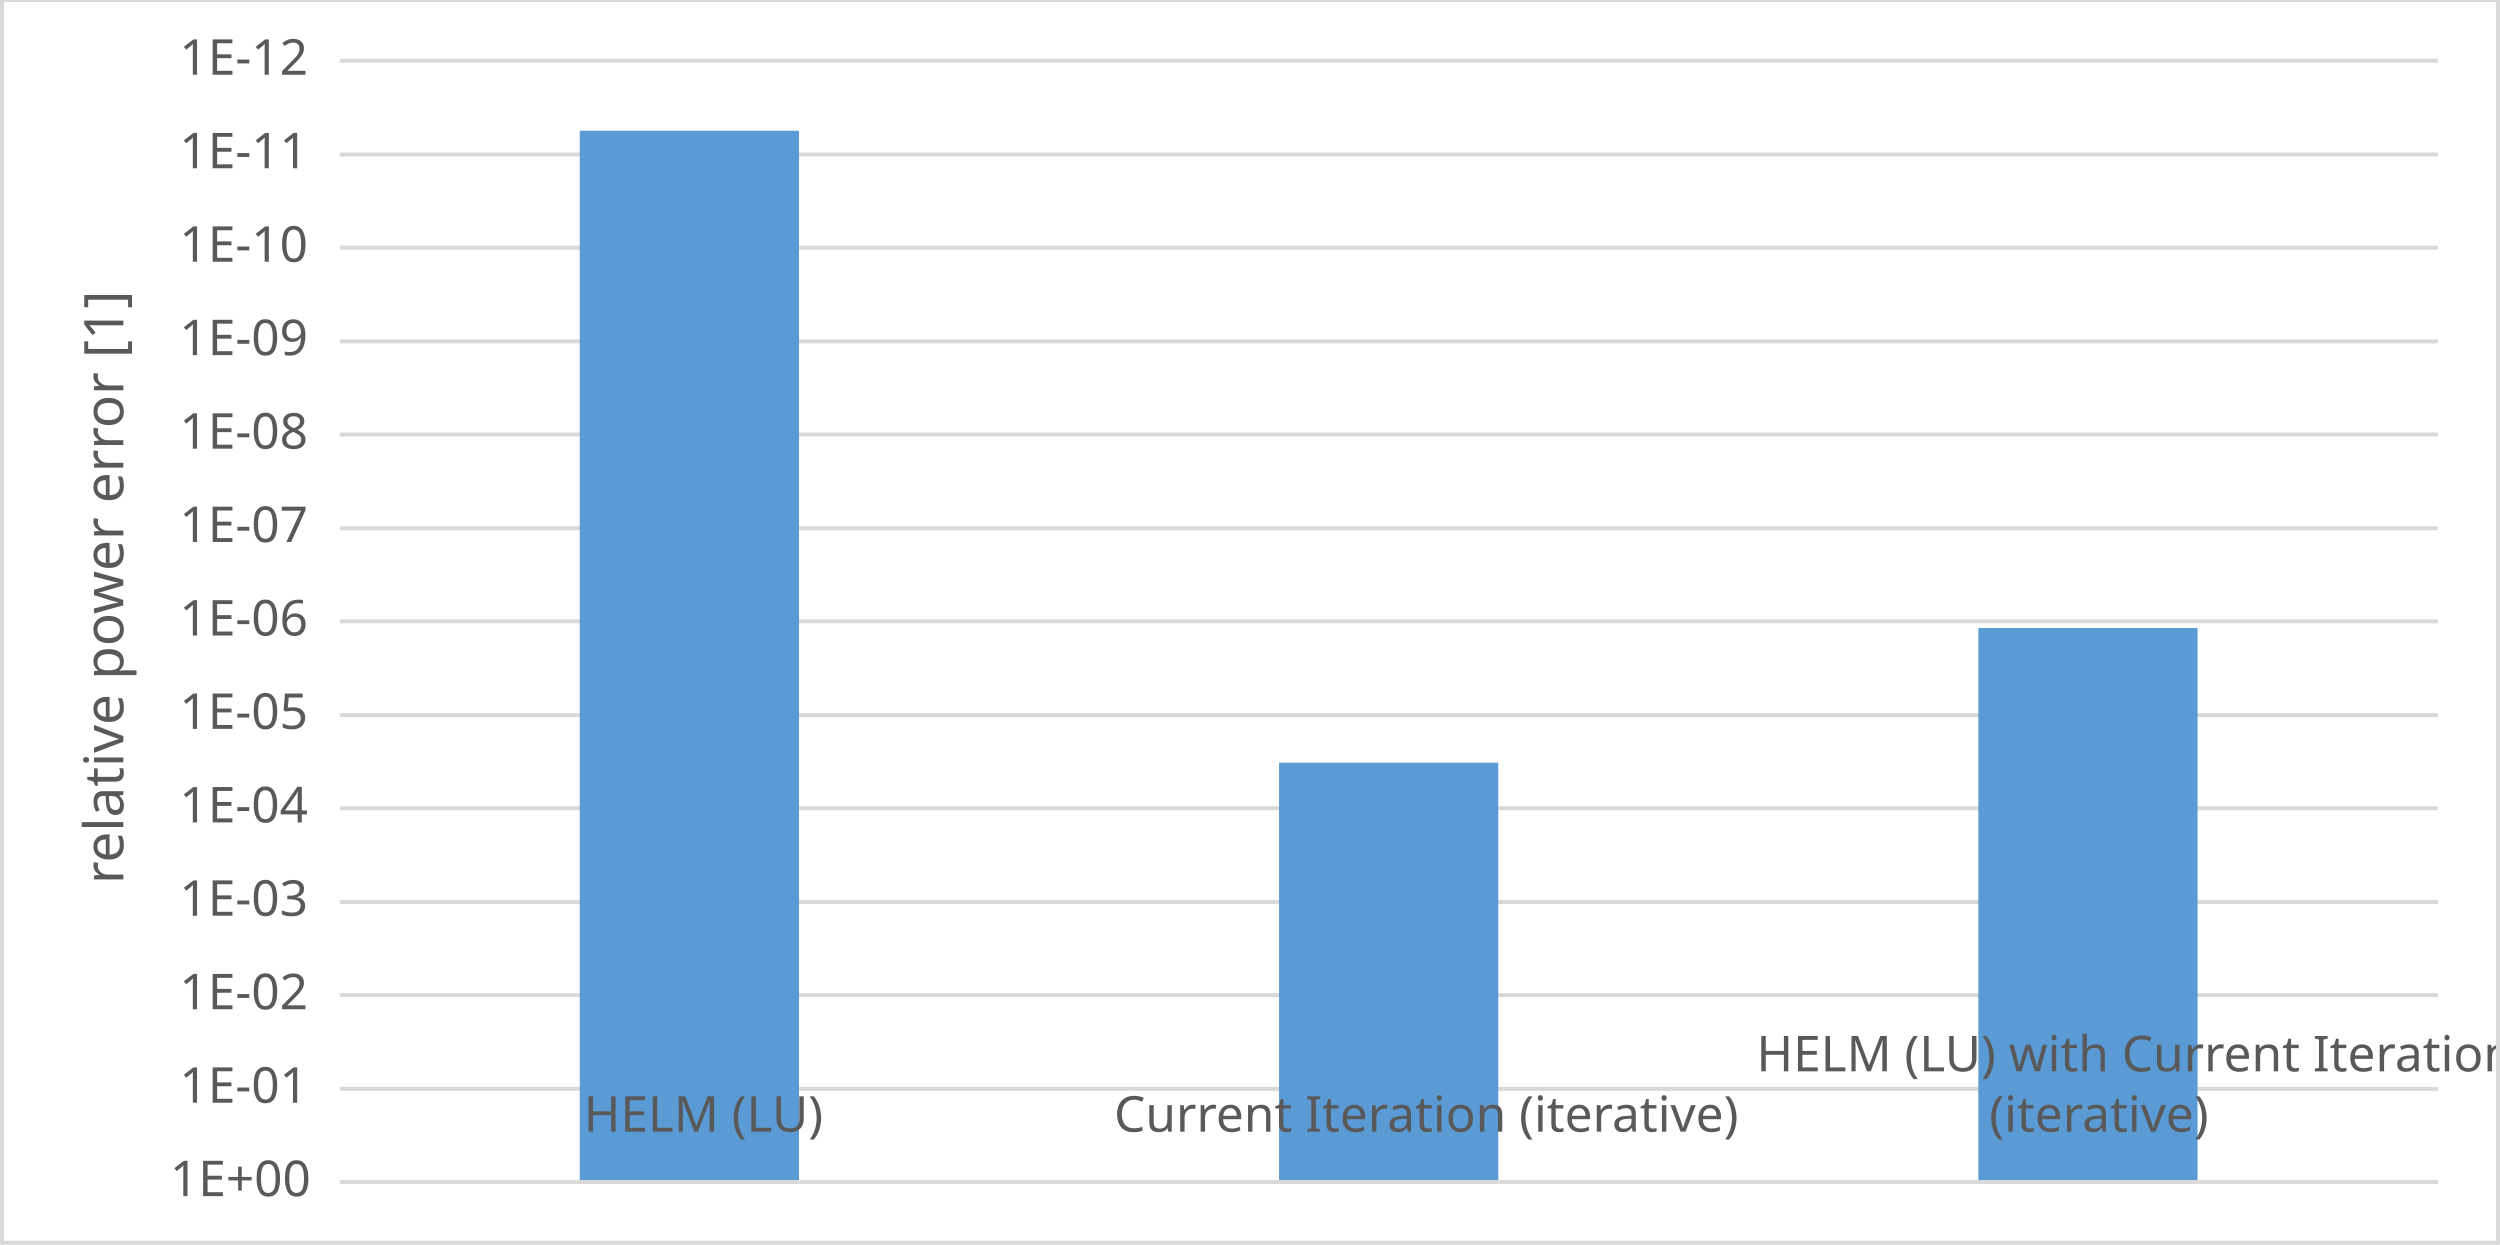
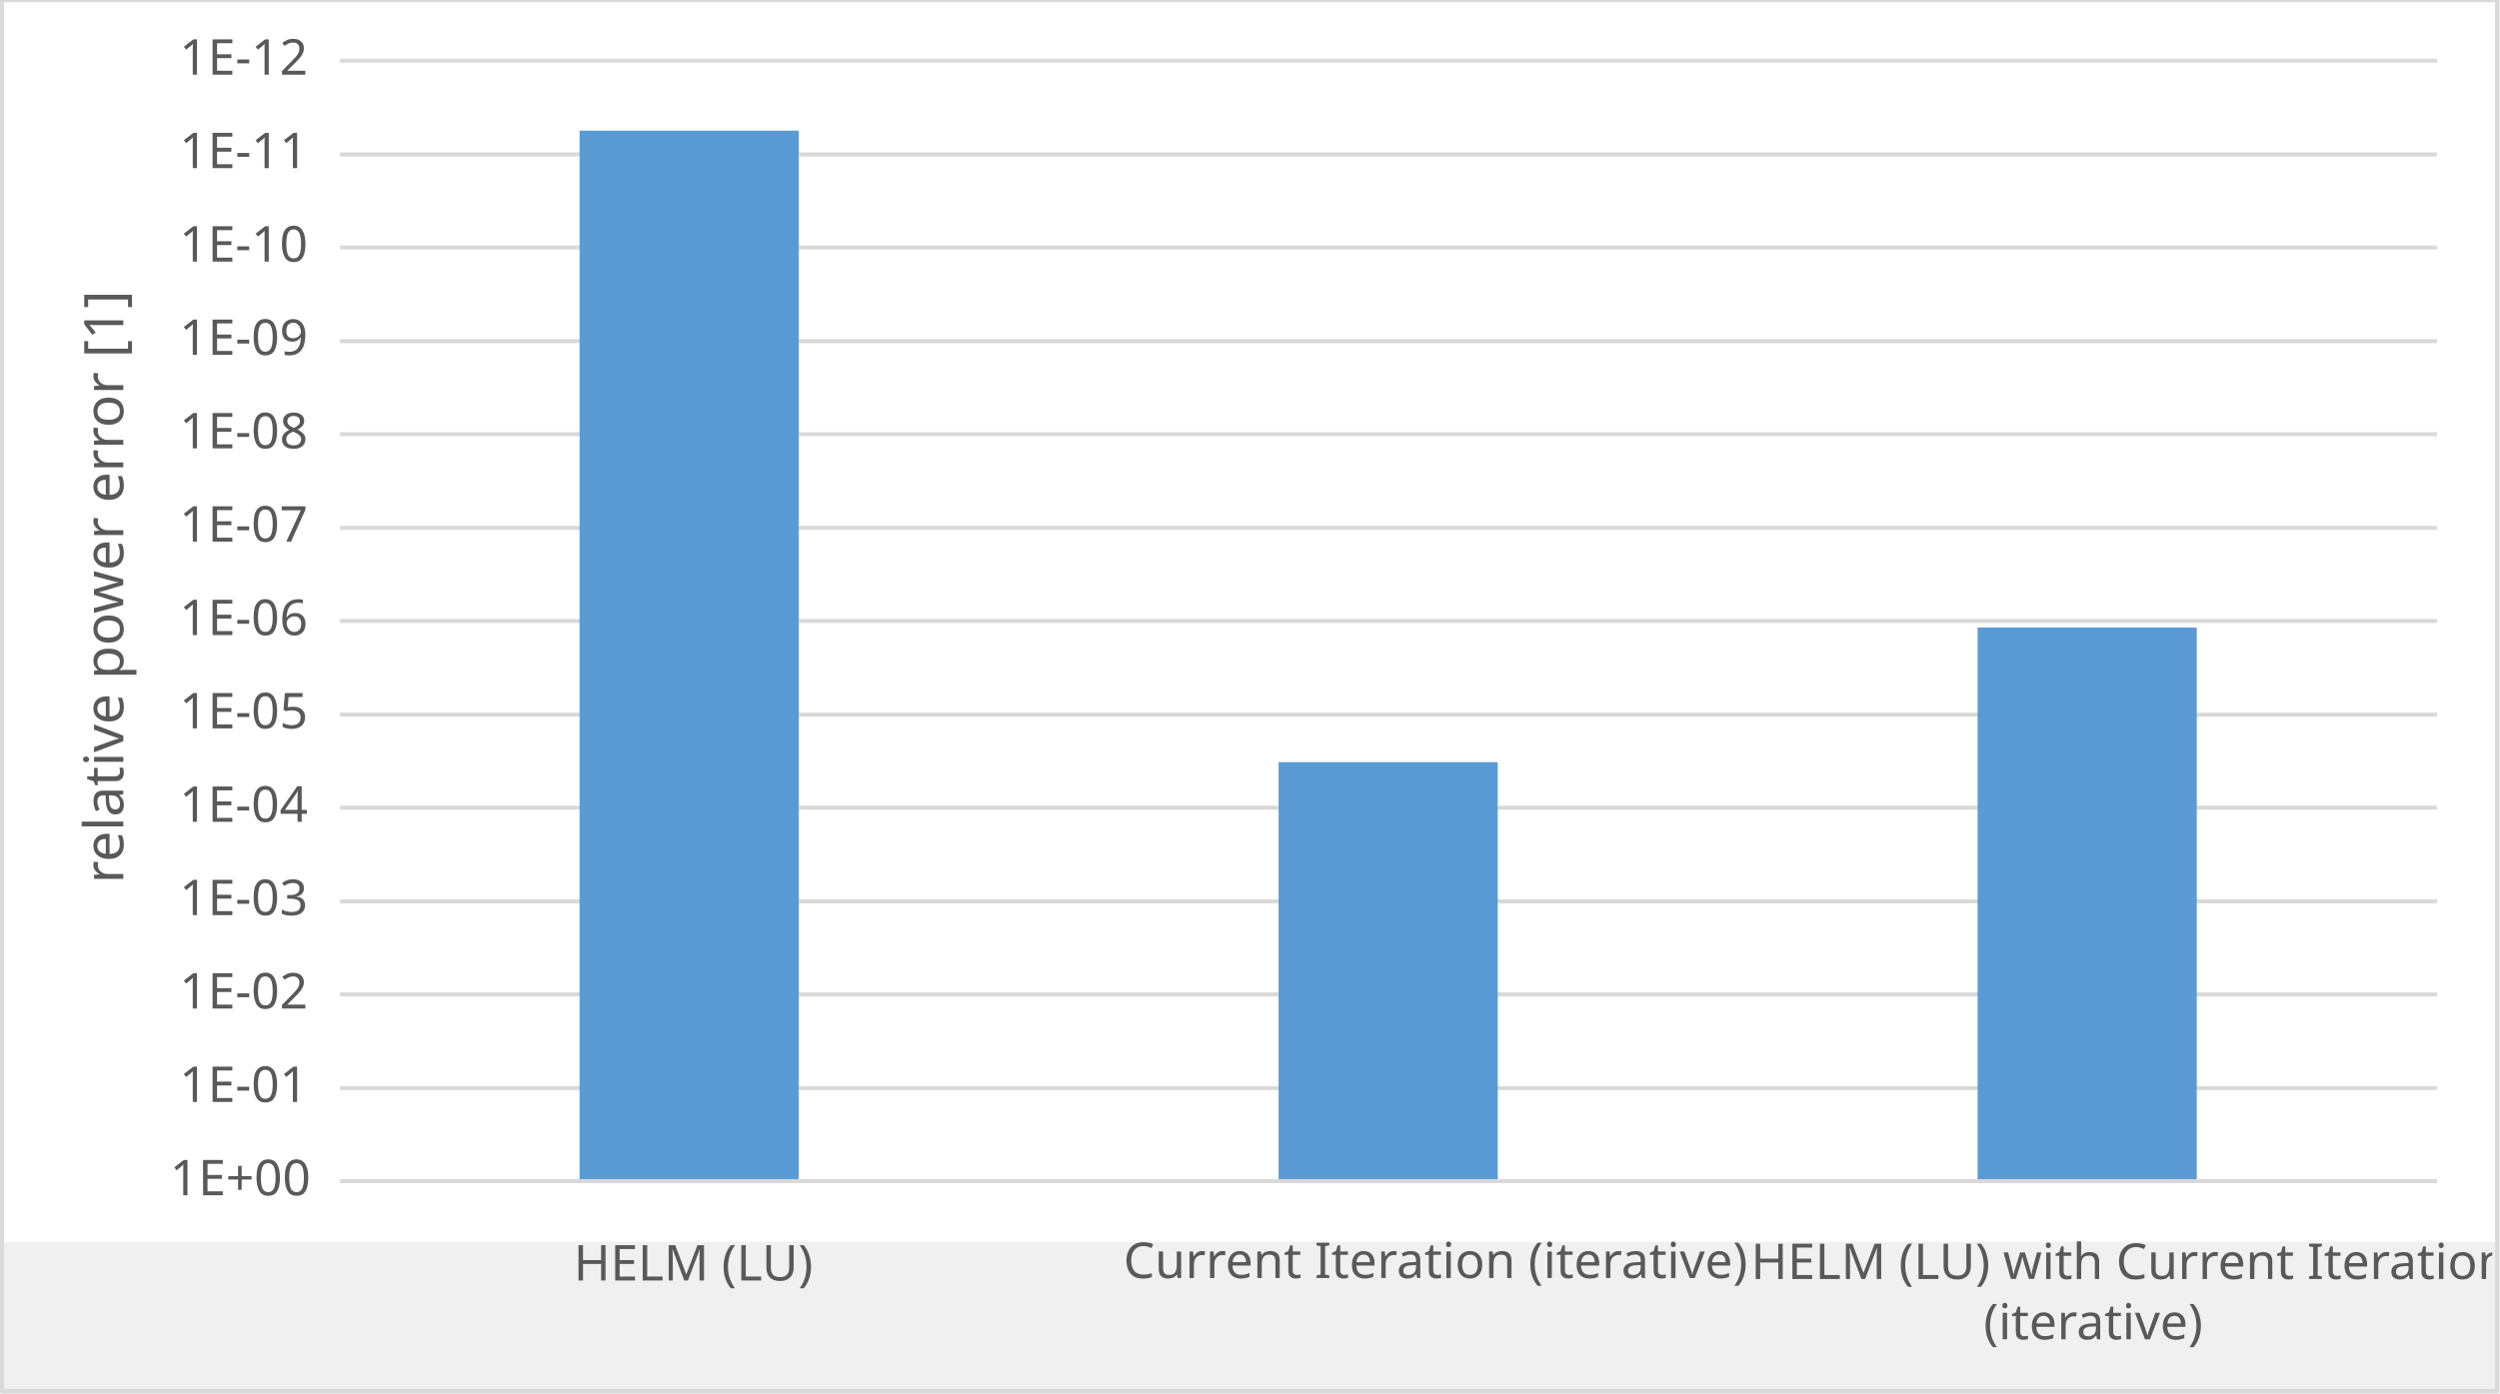
- <svg xmlns="http://www.w3.org/2000/svg" id="svg2" version="1.1" width="567.9" height="282.75" xml:space="preserve">
+ <svg xmlns="http://www.w3.org/2000/svg" id="svg2" version="1.1" width="567.892" height="316.773" xml:space="preserve">
  <defs id="defs6">
    <clipPath clipPathUnits="userSpaceOnUse" id="clipPath24">
      <path d="m 70.8,545.4 453.6,0 0,225.72 -453.6,0 0,-225.72 z" clip-rule="evenodd" id="path26" />
    </clipPath>
    <clipPath clipPathUnits="userSpaceOnUse" id="clipPath36">
      <path d="m 70.8,545.4 453.6,0 0,225.72 -453.6,0 0,-225.72 z" clip-rule="evenodd" id="path38" />
    </clipPath>
    <clipPath clipPathUnits="userSpaceOnUse" id="clipPath48">
      <path d="m 70.8,545.4 453.6,0 0,225.72 -453.6,0 0,-225.72 z" clip-rule="evenodd" id="path50" />
    </clipPath>
    <clipPath clipPathUnits="userSpaceOnUse" id="clipPath60">
      <path d="m 70.8,545.4 453.6,0 0,225.72 -453.6,0 0,-225.72 z" clip-rule="evenodd" id="path62" />
    </clipPath>
    <clipPath clipPathUnits="userSpaceOnUse" id="clipPath72">
      <path d="m 70.8,545.4 453.6,0 0,225.72 -453.6,0 0,-225.72 z" clip-rule="evenodd" id="path74" />
    </clipPath>
    <clipPath clipPathUnits="userSpaceOnUse" id="clipPath84">
      <path d="m 70.8,545.4 453.6,0 0,225.72 -453.6,0 0,-225.72 z" clip-rule="evenodd" id="path86" />
    </clipPath>
    <clipPath clipPathUnits="userSpaceOnUse" id="clipPath96">
      <path d="m 70.8,545.4 453.6,0 0,225.72 -453.6,0 0,-225.72 z" clip-rule="evenodd" id="path98" />
    </clipPath>
    <clipPath clipPathUnits="userSpaceOnUse" id="clipPath108">
      <path d="m 70.8,545.4 453.6,0 0,225.72 -453.6,0 0,-225.72 z" clip-rule="evenodd" id="path110" />
    </clipPath>
    <clipPath clipPathUnits="userSpaceOnUse" id="clipPath120">
      <path d="m 70.8,545.4 453.6,0 0,225.72 -453.6,0 0,-225.72 z" clip-rule="evenodd" id="path122" />
    </clipPath>
    <clipPath clipPathUnits="userSpaceOnUse" id="clipPath132">
      <path d="m 70.8,545.4 453.6,0 0,225.72 -453.6,0 0,-225.72 z" clip-rule="evenodd" id="path134" />
    </clipPath>
    <clipPath clipPathUnits="userSpaceOnUse" id="clipPath144">
      <path d="m 70.8,545.4 453.6,0 0,225.72 -453.6,0 0,-225.72 z" clip-rule="evenodd" id="path146" />
    </clipPath>
    <clipPath clipPathUnits="userSpaceOnUse" id="clipPath156">
      <path d="m 70.8,545.4 453.6,0 0,225.72 -453.6,0 0,-225.72 z" clip-rule="evenodd" id="path158" />
    </clipPath>
    <clipPath clipPathUnits="userSpaceOnUse" id="clipPath168">
      <path d="m 70.8,545.4 453.6,0 0,225.72 -453.6,0 0,-225.72 z" clip-rule="evenodd" id="path170" />
    </clipPath>
    <clipPath clipPathUnits="userSpaceOnUse" id="clipPath180">
      <path d="m 70.8,545.4 453.6,0 0,225.72 -453.6,0 0,-225.72 z" clip-rule="evenodd" id="path182" />
    </clipPath>
    <clipPath clipPathUnits="userSpaceOnUse" id="clipPath192">
      <path d="m 70.8,545.4 453.6,0 0,225.72 -453.6,0 0,-225.72 z" clip-rule="evenodd" id="path194" />
    </clipPath>
    <clipPath clipPathUnits="userSpaceOnUse" id="clipPath204">
      <path d="m 70.8,545.4 453.6,0 0,225.72 -453.6,0 0,-225.72 z" clip-rule="evenodd" id="path206" />
    </clipPath>
    <clipPath clipPathUnits="userSpaceOnUse" id="clipPath216">
      <path d="m 70.8,545.4 453.6,0 0,225.72 -453.6,0 0,-225.72 z" clip-rule="evenodd" id="path218" />
    </clipPath>
    <clipPath clipPathUnits="userSpaceOnUse" id="clipPath228">
      <path d="m 70.8,545.4 453.6,0 0,225.72 -453.6,0 0,-225.72 z" clip-rule="evenodd" id="path230" />
    </clipPath>
    <clipPath clipPathUnits="userSpaceOnUse" id="clipPath240">
      <path d="m 9.2e-7,535.56 595.32,0 0,235.56 -595.32,0 0,-235.56 z" clip-rule="evenodd" id="path242" />
    </clipPath>
  </defs>
-   <g id="g10" transform="matrix(1.25,0,0,-1.25,-88.05,963.9)">
+   <g id="g10" transform="matrix(1.25,0,0,-1.25,-88.04631,963.9)">
    <path d="m 70.8,545.28 453.6,0 0,225.84 -453.6,0 0,-225.84 z" style="fill:#ffffff;fill-opacity:1;fill-rule:evenodd;stroke:none" id="path12" />
    <path d="m 132.24,760.08 381.24,0 m -381.24,-17.04 381.24,0 m -381.24,-16.92 381.24,0 m -381.24,-17.04 381.24,0 m -381.24,-16.92 381.24,0 m -381.24,-17.04 381.24,0 m -381.24,-16.92 381.24,0 m -381.24,-17.04 381.24,0 m -381.24,-16.92 381.24,0 m -381.24,-17.04 381.24,0 m -381.24,-16.92 381.24,0 m -381.24,-17.04 381.24,0" style="fill:none;stroke:#d9d9d9;stroke-width:0.72;stroke-linecap:butt;stroke-linejoin:round;stroke-miterlimit:10;stroke-opacity:1;stroke-dasharray:none" id="path14" />
    <path d="m 175.8,747.36 39.84,0 0,-191.04 -39.84,0 0,191.04 z m 127.08,-114.84 39.84,0 0,-76.2 -39.84,0 0,76.2 z m 127.08,24.48 39.84,0 0,-100.68 -39.84,0 0,100.68 z" style="fill:#5b9bd5;fill-opacity:1;fill-rule:nonzero;stroke:none" id="path16" />
    <path d="m 132.24,556.32 381.24,0" style="fill:none;stroke:#d9d9d9;stroke-width:0.72;stroke-linecap:butt;stroke-linejoin:round;stroke-miterlimit:10;stroke-opacity:1;stroke-dasharray:none" id="path18" />
    <g id="g20">
      <g id="g22" clip-path="url(#clipPath24)">
        <text transform="matrix(1,0,0,-1,103.06,757.54)" id="text28">
          <tspan style="font-size:9px;font-variant:normal;font-weight:normal;writing-mode:lr-tb;fill:#595959;fill-opacity:1;fill-rule:nonzero;stroke:none;font-family:Calibri;-inkscape-font-specification:Calibri" x="0 4.563 8.991 11.745 16.308" y="0" id="tspan30">1E-12</tspan>
        </text>
      </g>
    </g>
    <g id="g32">
      <g id="g34" clip-path="url(#clipPath36)">
        <text transform="matrix(1,0,0,-1,103.06,740.54)" id="text40">
          <tspan style="font-size:9px;font-variant:normal;font-weight:normal;writing-mode:lr-tb;fill:#595959;fill-opacity:1;fill-rule:nonzero;stroke:none;font-family:Calibri;-inkscape-font-specification:Calibri" x="0 4.563 8.991 11.745 16.308" y="0" id="tspan42">1E-11</tspan>
        </text>
      </g>
    </g>
    <g id="g44">
      <g id="g46" clip-path="url(#clipPath48)">
        <text transform="matrix(1,0,0,-1,103.06,723.55)" id="text52">
          <tspan style="font-size:9px;font-variant:normal;font-weight:normal;writing-mode:lr-tb;fill:#595959;fill-opacity:1;fill-rule:nonzero;stroke:none;font-family:Calibri;-inkscape-font-specification:Calibri" x="0 4.563 8.991 11.745 16.308" y="0" id="tspan54">1E-10</tspan>
        </text>
      </g>
    </g>
    <g id="g56">
      <g id="g58" clip-path="url(#clipPath60)">
        <text transform="matrix(1,0,0,-1,103.06,706.58)" id="text64">
          <tspan style="font-size:9px;font-variant:normal;font-weight:normal;writing-mode:lr-tb;fill:#595959;fill-opacity:1;fill-rule:nonzero;stroke:none;font-family:Calibri;-inkscape-font-specification:Calibri" x="0 4.563 8.991 11.745 16.308" y="0" id="tspan66">1E-09</tspan>
        </text>
      </g>
    </g>
    <g id="g68">
      <g id="g70" clip-path="url(#clipPath72)">
        <text transform="matrix(1,0,0,-1,103.06,689.59)" id="text76">
          <tspan style="font-size:9px;font-variant:normal;font-weight:normal;writing-mode:lr-tb;fill:#595959;fill-opacity:1;fill-rule:nonzero;stroke:none;font-family:Calibri;-inkscape-font-specification:Calibri" x="0 4.563 8.991 11.745 16.308" y="0" id="tspan78">1E-08</tspan>
        </text>
      </g>
    </g>
    <g id="g80">
      <g id="g82" clip-path="url(#clipPath84)">
        <text transform="matrix(1,0,0,-1,103.06,672.62)" id="text88">
          <tspan style="font-size:9px;font-variant:normal;font-weight:normal;writing-mode:lr-tb;fill:#595959;fill-opacity:1;fill-rule:nonzero;stroke:none;font-family:Calibri;-inkscape-font-specification:Calibri" x="0 4.563 8.991 11.745 16.308" y="0" id="tspan90">1E-07</tspan>
        </text>
      </g>
    </g>
    <g id="g92">
      <g id="g94" clip-path="url(#clipPath96)">
        <text transform="matrix(1,0,0,-1,103.06,655.63)" id="text100">
          <tspan style="font-size:9px;font-variant:normal;font-weight:normal;writing-mode:lr-tb;fill:#595959;fill-opacity:1;fill-rule:nonzero;stroke:none;font-family:Calibri;-inkscape-font-specification:Calibri" x="0 4.563 8.991 11.745 16.308" y="0" id="tspan102">1E-06</tspan>
        </text>
      </g>
    </g>
    <g id="g104">
      <g id="g106" clip-path="url(#clipPath108)">
        <text transform="matrix(1,0,0,-1,103.06,638.66)" id="text112">
          <tspan style="font-size:9px;font-variant:normal;font-weight:normal;writing-mode:lr-tb;fill:#595959;fill-opacity:1;fill-rule:nonzero;stroke:none;font-family:Calibri;-inkscape-font-specification:Calibri" x="0 4.563 8.991 11.745 16.308" y="0" id="tspan114">1E-05</tspan>
        </text>
      </g>
    </g>
    <g id="g116">
      <g id="g118" clip-path="url(#clipPath120)">
        <text transform="matrix(1,0,0,-1,103.06,621.67)" id="text124">
          <tspan style="font-size:9px;font-variant:normal;font-weight:normal;writing-mode:lr-tb;fill:#595959;fill-opacity:1;fill-rule:nonzero;stroke:none;font-family:Calibri;-inkscape-font-specification:Calibri" x="0 4.563 8.991 11.745 16.308" y="0" id="tspan126">1E-04</tspan>
        </text>
      </g>
    </g>
    <g id="g128">
      <g id="g130" clip-path="url(#clipPath132)">
        <text transform="matrix(1,0,0,-1,103.06,604.7)" id="text136">
          <tspan style="font-size:9px;font-variant:normal;font-weight:normal;writing-mode:lr-tb;fill:#595959;fill-opacity:1;fill-rule:nonzero;stroke:none;font-family:Calibri;-inkscape-font-specification:Calibri" x="0 4.563 8.991 11.745 16.308" y="0" id="tspan138">1E-03</tspan>
        </text>
      </g>
    </g>
    <g id="g140">
      <g id="g142" clip-path="url(#clipPath144)">
        <text transform="matrix(1,0,0,-1,103.06,587.71)" id="text148">
          <tspan style="font-size:9px;font-variant:normal;font-weight:normal;writing-mode:lr-tb;fill:#595959;fill-opacity:1;fill-rule:nonzero;stroke:none;font-family:Calibri;-inkscape-font-specification:Calibri" x="0 4.563 8.991 11.745 16.308" y="0" id="tspan150">1E-02</tspan>
        </text>
      </g>
    </g>
    <g id="g152">
      <g id="g154" clip-path="url(#clipPath156)">
        <text transform="matrix(1,0,0,-1,103.06,570.72)" id="text160">
          <tspan style="font-size:9px;font-variant:normal;font-weight:normal;writing-mode:lr-tb;fill:#595959;fill-opacity:1;fill-rule:nonzero;stroke:none;font-family:Calibri;-inkscape-font-specification:Calibri" x="0 4.563 8.991 11.745 16.308" y="0" id="tspan162">1E-01</tspan>
        </text>
      </g>
    </g>
    <g id="g164">
      <g id="g166" clip-path="url(#clipPath168)">
        <text transform="matrix(1,0,0,-1,101.33,553.75)" id="text172">
          <tspan style="font-size:9px;font-variant:normal;font-weight:normal;writing-mode:lr-tb;fill:#595959;fill-opacity:1;fill-rule:nonzero;stroke:none;font-family:Calibri;-inkscape-font-specification:Calibri" x="0 4.563 8.991 13.428 17.991" y="0" id="tspan174">1E+00</tspan>
        </text>
      </g>
    </g>
-     <g id="g176">
+     <g id="g176" transform="translate(-1.783729,-27.20187)">
      <g id="g178" clip-path="url(#clipPath180)">
        <text transform="matrix(1,0,0,-1,176.52,565.46)" id="text184">
          <tspan style="font-size:9px;font-variant:normal;font-weight:normal;writing-mode:lr-tb;fill:#595959;fill-opacity:1;fill-rule:nonzero;stroke:none;font-family:Calibri;-inkscape-font-specification:Calibri" x="0 5.634 9.954 13.788 21.483 23.517 26.244 29.988 35.766" y="0" id="tspan186">HELM (LU)</tspan>
        </text>
      </g>
    </g>
-     <g id="g188">
+     <g id="g188" transform="translate(1.783729,-26.75593)">
      <g id="g190" clip-path="url(#clipPath192)">
        <text transform="matrix(1,0,0,-1,272.9,565.46)" id="text196">
          <tspan style="font-size:9px;font-variant:normal;font-weight:normal;writing-mode:lr-tb;fill:#595959;fill-opacity:1;fill-rule:nonzero;stroke:none;font-family:Calibri;-inkscape-font-specification:Calibri" x="0 4.797 9.477 12.708 15.849 20.268 25.056 28.071 30.105 32.373 35.388 39.816 42.957 47.268 50.256 52.299 57.087 61.767 63.801 66.555 68.598 71.613 76.149 79.29 83.601 86.589 88.632 92.7 97.155" y="0" id="tspan198">Current Iteration (iterative)</tspan>
        </text>
      </g>
    </g>
-     <g id="g200">
+     <g id="g200" transform="translate(-0.8918645,-8.918644)">
      <g id="g202" clip-path="url(#clipPath204)">
-         <text transform="matrix(1,0,0,-1,389.64,576.43)" id="text208">
-           <tspan style="font-size:9px;font-variant:normal;font-weight:normal;writing-mode:lr-tb;fill:#595959;fill-opacity:1;fill-rule:nonzero;stroke:none;font-family:Calibri;-inkscape-font-specification:Calibri" x="0 5.634 9.954 13.788 21.483 23.517 26.244 29.988 35.766 38.493 40.527 47.016 49.059 52.074 56.736 58.77 63.567 68.364 71.505 74.601 79.155 83.835 86.85 88.884 91.152 94.167 98.595 101.826 106.029 109.143 111.186 115.866" y="0" id="tspan210">HELM (LU) with Current Iteration</tspan>
+         <text transform="scale(1,-1)" id="text208" x="389.64" y="-547.444">
+           <tspan style="font-size:9px;font-variant:normal;font-weight:normal;writing-mode:lr-tb;fill:#595959;fill-opacity:1;fill-rule:nonzero;stroke:none;font-family:Calibri;-inkscape-font-specification:Calibri" x="389.64 395.274 399.594 403.428 411.123 413.157 415.884 419.628 425.406 428.133 430.167 436.656 438.699 441.714 446.376 448.41 453.207 458.004 461.145 464.241 468.795 473.475 476.49 478.524 480.792 483.807 488.235 491.466 495.669 498.783 500.826 505.506" y="-547.444" id="tspan210">HELM (LU) with Current Iteration</tspan>
        </text>
      </g>
    </g>
-     <g id="g212">
+     <g id="g212" transform="translate(-0.8918645,-37.90424)">
      <g id="g214" clip-path="url(#clipPath216)">
        <text transform="matrix(1,0,0,-1,431.95,565.46)" id="text220">
          <tspan style="font-size:9px;font-variant:normal;font-weight:normal;writing-mode:lr-tb;fill:#595959;fill-opacity:1;fill-rule:nonzero;stroke:none;font-family:Calibri;-inkscape-font-specification:Calibri" x="0 2.754 4.797 7.812 12.24 15.471 19.782 22.797 24.831 28.899 33.354" y="0" id="tspan222">(iterative)</tspan>
        </text>
      </g>
    </g>
    <g id="g224">
      <g id="g226" clip-path="url(#clipPath228)">
        <text transform="matrix(-4.4e-8,1,1,4.4e-8,92.856,610.46)" id="text232">
          <tspan style="font-size:9.96px;font-variant:normal;font-weight:normal;writing-mode:lr-tb;fill:#595959;fill-opacity:1;fill-rule:nonzero;stroke:none;font-family:Calibri;-inkscape-font-specification:Calibri" x="0 3.476 8.396 10.687 15.458 18.824 21.115 25.547 30.468 32.858 38.127 43.396 50.477 55.398 58.874 61.264 66.184 69.66 73.136 78.415 81.891 84.282 87.279 92.329" y="0" id="tspan234">relative power error [1]</tspan>
        </text>
      </g>
    </g>
-     <g id="g236">
+     <g id="g236" transform="matrix(1,0,0,1.120253,0,-92.72982)">
      <g id="g238" clip-path="url(#clipPath240)">
        <path d="m 70.8,545.28 453.6,0 0,225.84 -453.6,0 0,-225.84 z" style="fill:none;stroke:#d9d9d9;stroke-width:0.72;stroke-linecap:butt;stroke-linejoin:round;stroke-miterlimit:10;stroke-opacity:1;stroke-dasharray:none" id="path244" />
      </g>
    </g>
  </g>
</svg>
